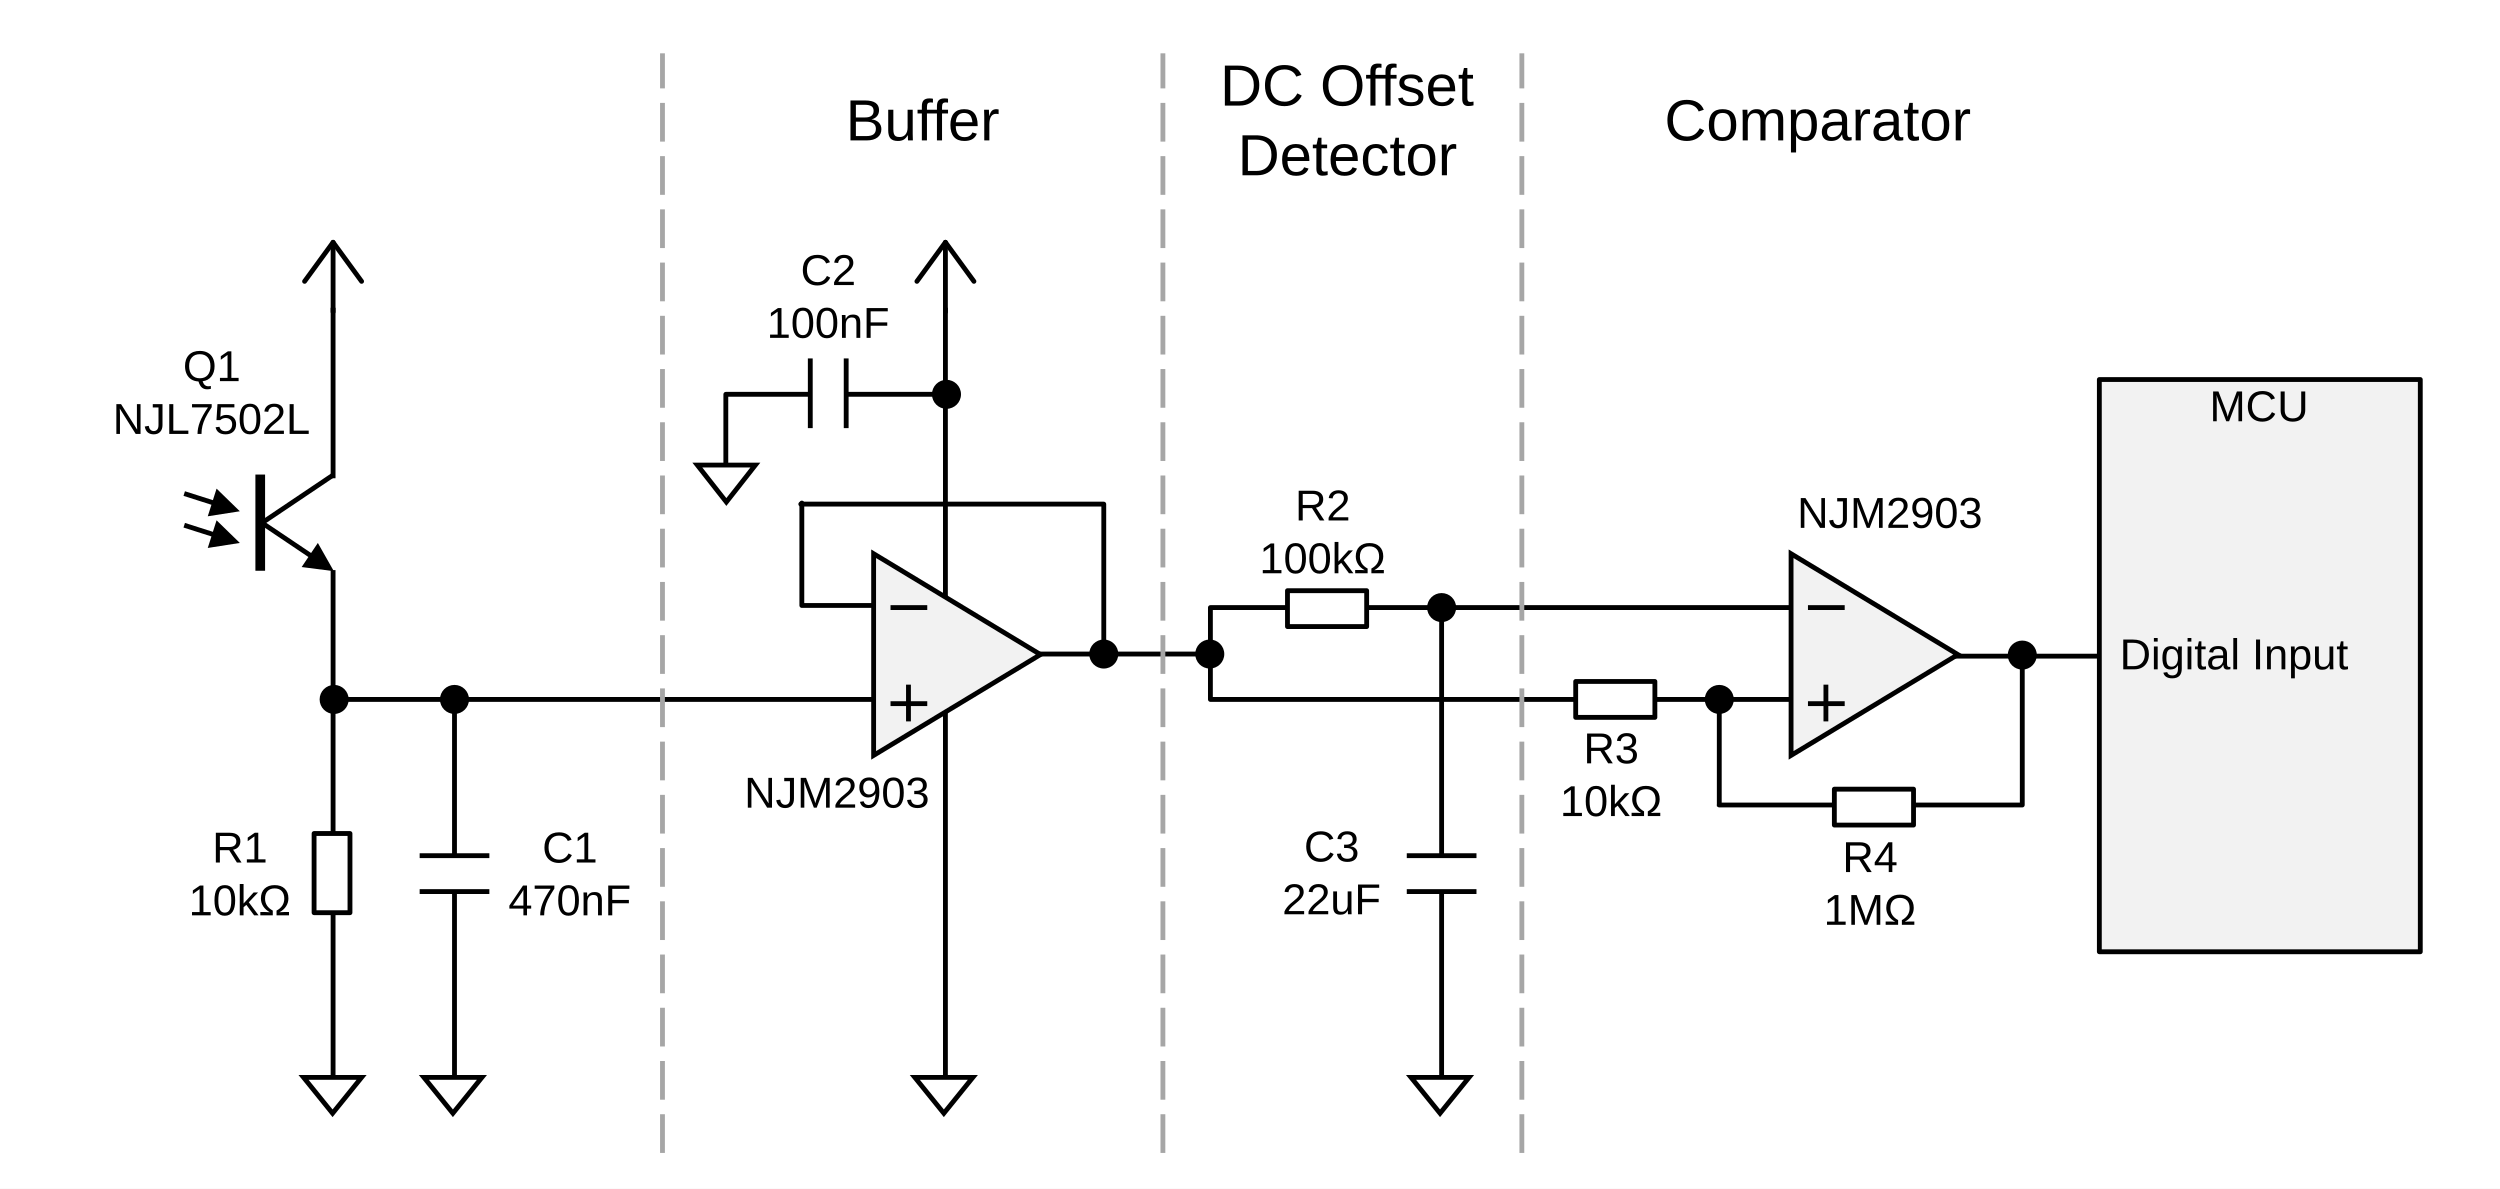
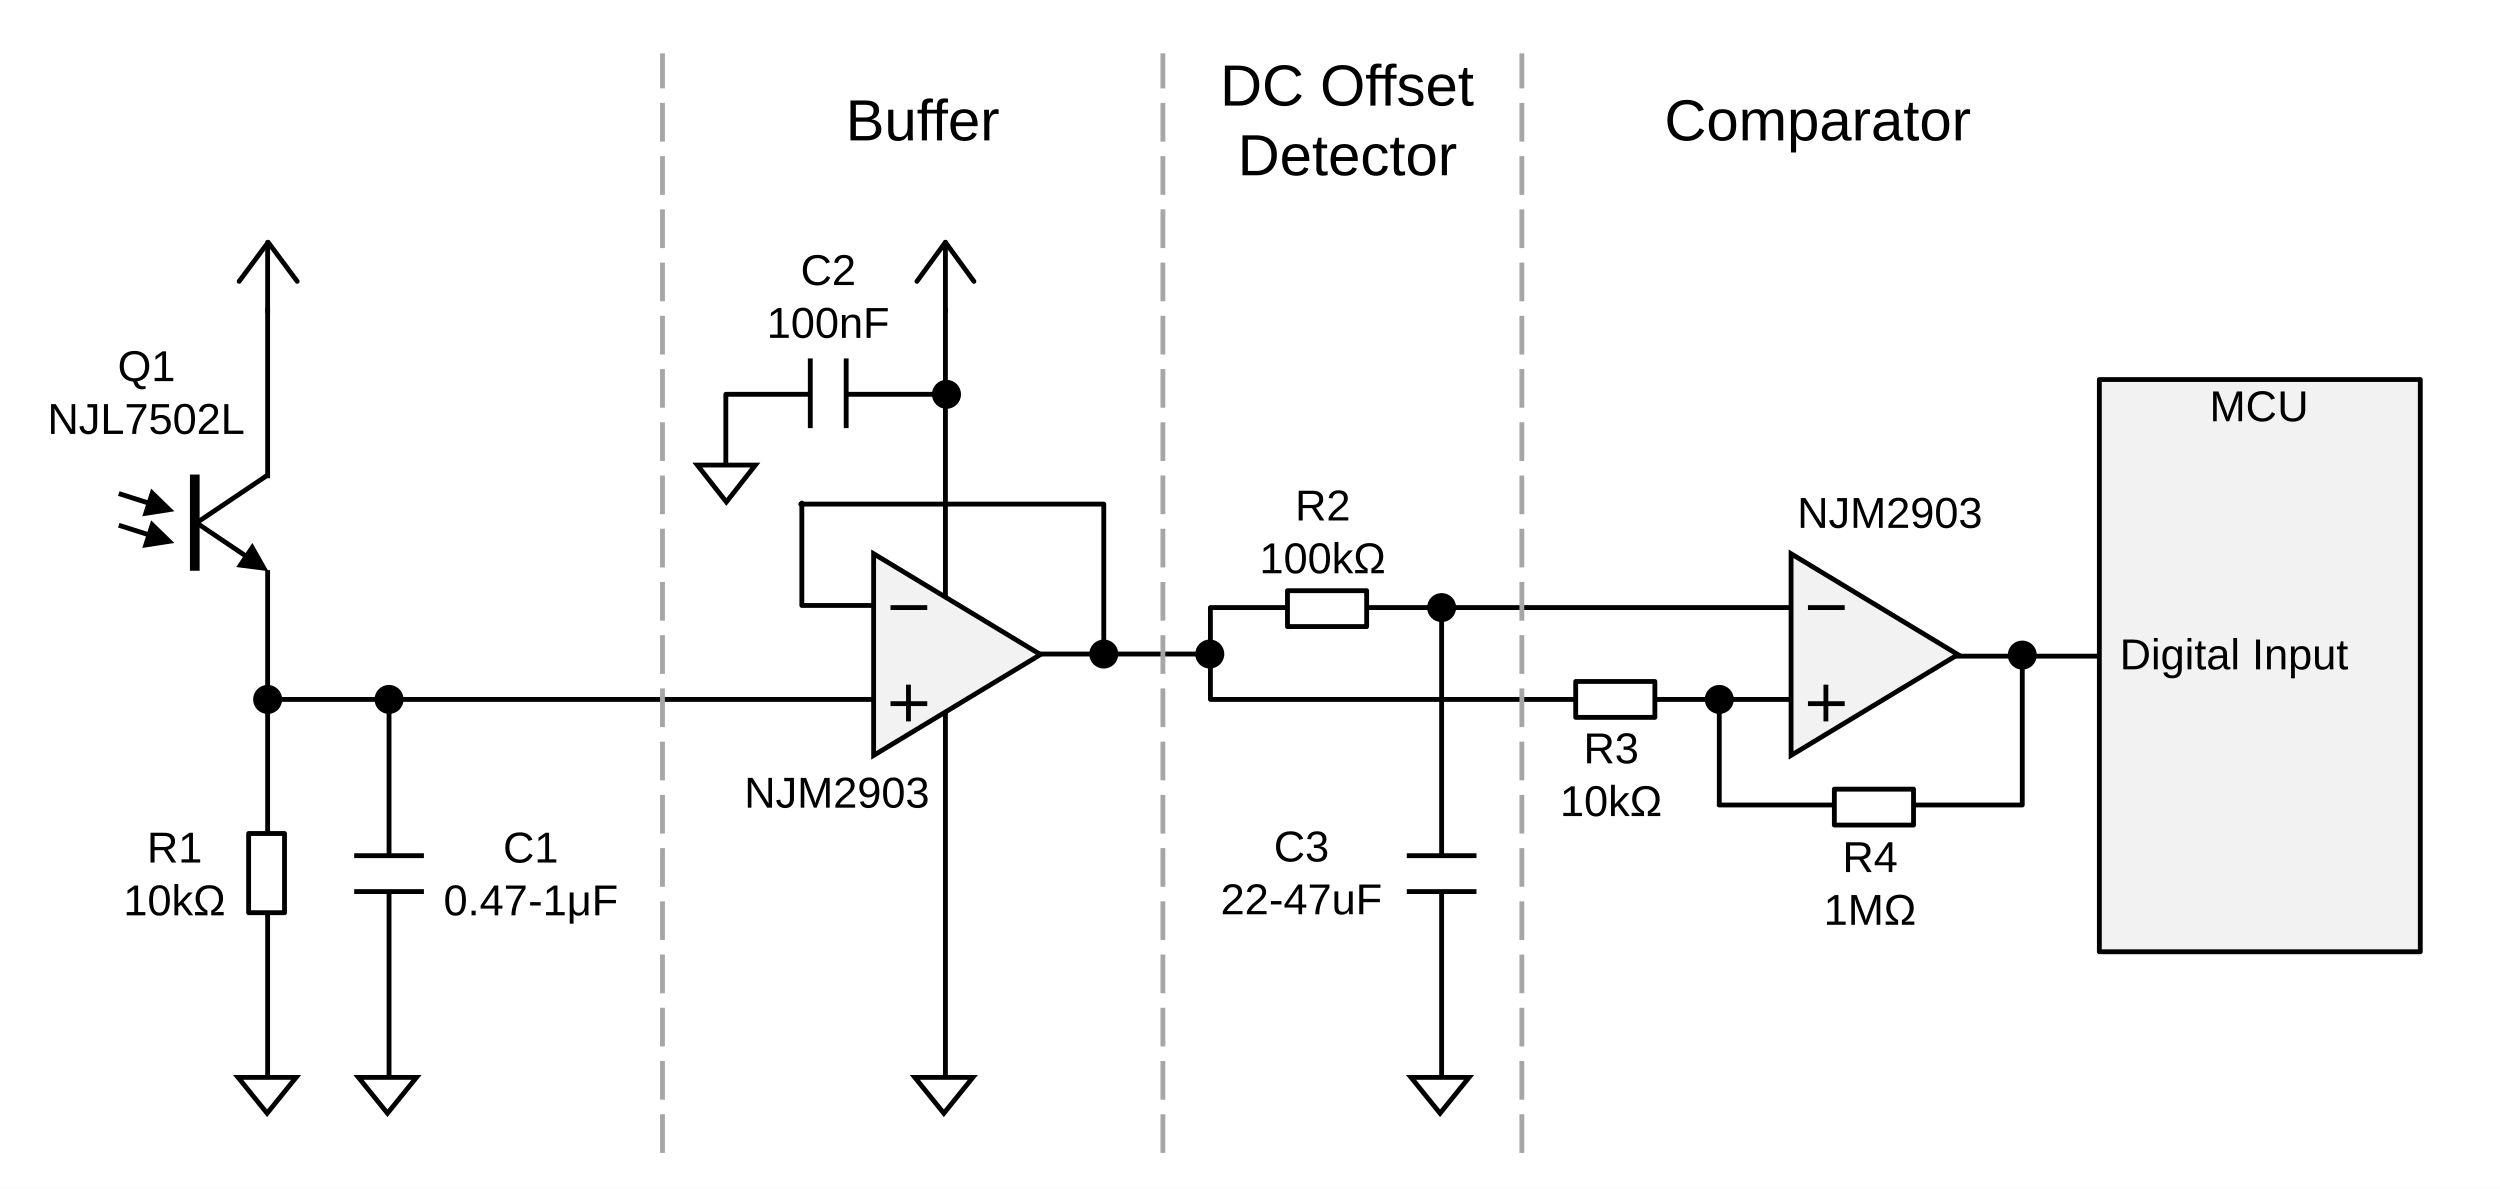
<svg xmlns="http://www.w3.org/2000/svg" width="2368" height="1126" xml:space="preserve" overflow="hidden">
  <defs>
    <clipPath id="clip0">
      <rect x="236" y="1108" width="2368" height="1126" />
    </clipPath>
  </defs>
  <g clip-path="url(#clip0)" transform="translate(-236 -1108)">
    <rect x="236" y="1108" width="2368" height="1126" fill="#FFFFFF" />
    <path d="M0 0 0 730.282" stroke="#000000" stroke-width="4.583" stroke-miterlimit="8" fill="none" fill-rule="evenodd" transform="matrix(1 0 0 -1 1131.5 2129.78)" />
    <path d="M1104.5 1374.5 1131.5 1337.5 1158.5 1374.5" stroke="#000000" stroke-width="4.583" stroke-linecap="round" stroke-linejoin="round" stroke-miterlimit="10" fill="none" fill-rule="evenodd" />
    <path d="M1131.5 1337.5 1131.5 1403.43" stroke="#000000" stroke-width="4.583" stroke-linecap="round" stroke-linejoin="round" stroke-miterlimit="10" fill="none" fill-rule="evenodd" />
    <path d="M1157.5 2128.5 1130 2162.5 1102.5 2128.5Z" stroke="#000000" stroke-width="4.583" stroke-miterlimit="8" fill="#FFFFFF" fill-rule="evenodd" />
-     <path d="M552.5 1768.21 1075.46 1768.21 1075.46 1772.79 552.5 1772.79ZM552.5 1784.25C544.906 1784.25 538.75 1778.09 538.75 1770.5 538.75 1762.91 544.906 1756.75 552.5 1756.75 560.094 1756.75 566.25 1762.91 566.25 1770.5 566.25 1778.09 560.094 1784.25 552.5 1784.25Z" />
+     <path d="M489.5 1768.21 1075.3 1768.21 1075.3 1772.79 489.5 1772.79ZM489.5 1784.25C481.906 1784.25 475.75 1778.09 475.75 1770.5 475.75 1762.91 481.906 1756.75 489.5 1756.75 497.094 1756.75 503.25 1762.91 503.25 1770.5 503.25 1778.09 497.094 1784.25 489.5 1784.25Z" />
    <path d="M0 0 248.154 0" stroke="#000000" stroke-width="4.583" stroke-miterlimit="8" fill="none" fill-rule="evenodd" transform="matrix(-1 0 0 1 2246.65 1729.5)" />
    <path d="M3.91243e-06-2.292 211.389-2.291 211.389 2.292-3.91243e-06 2.292ZM-2.34746e-05 13.75C-7.594 13.75-13.75 7.594-13.75-2.34746e-05-13.75-7.594-7.594-13.75 2.34746e-05-13.75 7.594-13.75 13.75-7.594 13.75 2.34746e-05 13.75 7.594 7.594 13.75-2.34746e-05 13.75Z" transform="matrix(-1 0 0 1 1381.89 1727.5)" />
    <path d="M995.5 1584.5 995.5 1681.5 1107.5 1681.5" stroke="#000000" stroke-width="4.583" stroke-linecap="round" stroke-linejoin="round" stroke-miterlimit="10" fill="none" fill-rule="evenodd" />
    <path d="M1063.5 1632.5 1221.5 1728 1063.5 1823.5Z" stroke="#000000" stroke-width="4.583" stroke-miterlimit="8" fill="#F2F2F2" fill-rule="evenodd" />
    <path d="M1079.5 1683.5 1114.3 1683.5" stroke="#000000" stroke-width="4.583" stroke-miterlimit="8" fill="#F2F2F2" fill-rule="evenodd" />
    <path d="M1079.5 1774.5 1114.3 1774.5" stroke="#000000" stroke-width="4.583" stroke-miterlimit="8" fill="#F2F2F2" fill-rule="evenodd" />
    <path d="M1096.5 1756.5 1096.5 1791.3" stroke="#000000" stroke-width="4.583" stroke-miterlimit="8" fill="#F2F2F2" fill-rule="evenodd" />
    <text font-family="Arial,Arial_MSFontService,sans-serif" font-weight="400" font-size="41" transform="matrix(1 0 0 1 1938.34 1608)">NJM2903</text>
    <text font-family="Arial,Arial_MSFontService,sans-serif" font-weight="400" font-size="41" transform="matrix(1 0 0 1 940.976 1873)">NJM2903</text>
-     <path d="M668.792 1770.5 668.792 2130.29 664.209 2130.29 664.208 1770.5ZM652.75 1770.5C652.75 1762.91 658.906 1756.75 666.5 1756.75 674.094 1756.75 680.25 1762.91 680.25 1770.5 680.25 1778.09 674.094 1784.25 666.5 1784.25 658.906 1784.25 652.75 1778.09 652.75 1770.5Z" />
-     <path d="M692.5 2128.5 665 2162.5 637.5 2128.5Z" stroke="#000000" stroke-width="4.583" stroke-miterlimit="8" fill="#FFFFFF" fill-rule="evenodd" />
-     <path d="M0 0 0 730.282" stroke="#000000" stroke-width="4.583" stroke-miterlimit="8" fill="none" fill-rule="evenodd" transform="matrix(1 0 0 -1 551.5 2129.78)" />
-     <path d="M524.5 1374.5 551.5 1337.5 578.5 1374.5" stroke="#000000" stroke-width="4.583" stroke-linecap="round" stroke-linejoin="round" stroke-miterlimit="10" fill="none" fill-rule="evenodd" />
-     <path d="M551.5 1337.5 551.5 1403.43" stroke="#000000" stroke-width="4.583" stroke-linecap="round" stroke-linejoin="round" stroke-miterlimit="10" fill="none" fill-rule="evenodd" />
-     <path d="M578.5 2128.5 551 2162.5 523.5 2128.5Z" stroke="#000000" stroke-width="4.583" stroke-miterlimit="8" fill="#FFFFFF" fill-rule="evenodd" />
-     <rect x="482" y="1561" width="94" height="87" fill="#FFFFFF" />
-     <path d="M0 0 0 91.121" stroke="#000000" stroke-width="9.167" stroke-miterlimit="8" fill="none" fill-rule="evenodd" transform="matrix(1 0 0 -1 482.5 1648.62)" />
-     <path d="M485.779 1601.6 534.476 1634.34 531.919 1638.15 483.221 1605.4ZM537.067 1622.28 552.215 1649.03 521.722 1645.1Z" />
-     <path d="M0 0 67.715 45.533" stroke="#000000" stroke-width="4.583" stroke-miterlimit="8" fill="none" fill-rule="evenodd" transform="matrix(-1 0 0 1 552.215 1557.5)" />
-     <path d="M411.196 1573.32 442.027 1583.14 440.636 1587.51 409.804 1577.68ZM441.139 1570.83 463.167 1592.28 432.79 1597.03Z" />
-     <path d="M411.196 1603.32 442.027 1613.14 440.636 1617.51 409.804 1607.68ZM441.139 1600.83 463.167 1622.28 432.79 1627.03Z" />
-     <rect x="533.5" y="1897.5" width="34" height="75" stroke="#000000" stroke-width="4.583" stroke-linecap="round" stroke-linejoin="round" stroke-miterlimit="10" fill="#FFFFFF" />
-     <rect x="633" y="1918" width="66" height="34" fill="#FFFFFF" />
-     <path d="M633.5 1952.5 699.521 1952.5" stroke="#000000" stroke-width="4.583" stroke-miterlimit="8" fill="none" fill-rule="evenodd" />
-     <path d="M633.5 1918.5 699.521 1918.5" stroke="#000000" stroke-width="4.583" stroke-miterlimit="8" fill="none" fill-rule="evenodd" />
+     <path d="M606.792 1770.5 606.792 2130.29 602.209 2130.29 602.208 1770.5ZM590.75 1770.5C590.75 1762.91 596.906 1756.75 604.5 1756.75 612.094 1756.75 618.25 1762.91 618.25 1770.5 618.25 1778.09 612.094 1784.25 604.5 1784.25 596.906 1784.25 590.75 1778.09 590.75 1770.5Z" />
+     <path d="M630.5 2128.5 603 2162.5 575.5 2128.5Z" stroke="#000000" stroke-width="4.583" stroke-miterlimit="8" fill="#FFFFFF" fill-rule="evenodd" />
+     <path d="M0 0 0 730.282" stroke="#000000" stroke-width="4.583" stroke-miterlimit="8" fill="none" fill-rule="evenodd" transform="matrix(1 0 0 -1 489.5 2129.78)" />
+     <path d="M462.5 1374.5 490 1337.5 517.5 1374.5" stroke="#000000" stroke-width="4.583" stroke-linecap="round" stroke-linejoin="round" stroke-miterlimit="10" fill="none" fill-rule="evenodd" />
+     <path d="M489.5 1337.5 489.5 1403.43" stroke="#000000" stroke-width="4.583" stroke-linecap="round" stroke-linejoin="round" stroke-miterlimit="10" fill="none" fill-rule="evenodd" />
+     <path d="M516.5 2128.5 489 2162.5 461.5 2128.5Z" stroke="#000000" stroke-width="4.583" stroke-miterlimit="8" fill="#FFFFFF" fill-rule="evenodd" />
+     <rect x="420" y="1561" width="94" height="87" fill="#FFFFFF" />
+     <path d="M0 0 0 91.121" stroke="#000000" stroke-width="9.167" stroke-miterlimit="8" fill="none" fill-rule="evenodd" transform="matrix(1 0 0 -1 420.5 1648.62)" />
+     <path d="M423.779 1601.6 472.477 1634.34 469.919 1638.15 421.221 1605.4ZM475.067 1622.28 490.215 1649.03 459.722 1645.1Z" />
+     <path d="M0 0 67.715 45.533" stroke="#000000" stroke-width="4.583" stroke-miterlimit="8" fill="none" fill-rule="evenodd" transform="matrix(-1 0 0 1 490.215 1557.5)" />
+     <path d="M349.196 1573.32 380.027 1583.14 378.636 1587.51 347.804 1577.68ZM379.139 1570.83 401.167 1592.28 370.791 1597.03Z" />
+     <path d="M349.196 1603.32 380.027 1613.14 378.636 1617.51 347.804 1607.68ZM379.139 1600.83 401.167 1622.28 370.791 1627.03Z" />
+     <rect x="471.5" y="1897.5" width="34" height="75" stroke="#000000" stroke-width="4.583" stroke-linecap="round" stroke-linejoin="round" stroke-miterlimit="10" fill="#FFFFFF" />
+     <rect x="571" y="1918" width="66" height="34" fill="#FFFFFF" />
+     <path d="M571.5 1952.5 637.521 1952.5" stroke="#000000" stroke-width="4.583" stroke-miterlimit="8" fill="none" fill-rule="evenodd" />
+     <path d="M571.5 1918.5 637.521 1918.5" stroke="#000000" stroke-width="4.583" stroke-miterlimit="8" fill="none" fill-rule="evenodd" />
    <path d="M1279.21 1727.5 1279.21 1585.5 1281.5 1587.79 994.5 1587.79C993.234 1587.79 992.208 1586.77 992.208 1585.5 992.208 1584.23 993.234 1583.21 994.5 1583.21L1281.5 1583.21C1282.77 1583.21 1283.79 1584.23 1283.79 1585.5L1283.79 1727.5C1283.79 1728.77 1282.77 1729.79 1281.5 1729.79 1280.23 1729.79 1279.21 1728.77 1279.21 1727.5ZM1295.25 1727.5C1295.25 1735.09 1289.09 1741.25 1281.5 1741.25 1273.91 1741.25 1267.75 1735.09 1267.75 1727.5 1267.75 1719.91 1273.91 1713.75 1281.5 1713.75 1289.09 1713.75 1295.25 1719.91 1295.25 1727.5Z" />
    <path d="M1934.84 1683.5 1382.5 1683.5 1382.5 1770.5 1935.5 1770.5" stroke="#000000" stroke-width="4.583" stroke-linecap="round" stroke-linejoin="round" stroke-miterlimit="10" fill="none" fill-rule="evenodd" />
    <path d="M1932.5 1632.5 2090.5 1728 1932.5 1823.5Z" stroke="#000000" stroke-width="4.583" stroke-miterlimit="8" fill="#F2F2F2" fill-rule="evenodd" />
    <path d="M1948.5 1683.5 1983.3 1683.5" stroke="#000000" stroke-width="4.583" stroke-miterlimit="8" fill="#F2F2F2" fill-rule="evenodd" />
    <path d="M1948.5 1774.5 1983.3 1774.5" stroke="#000000" stroke-width="4.583" stroke-miterlimit="8" fill="#F2F2F2" fill-rule="evenodd" />
    <path d="M1965.5 1756.5 1965.5 1791.3" stroke="#000000" stroke-width="4.583" stroke-miterlimit="8" fill="#F2F2F2" fill-rule="evenodd" />
    <rect x="1728.5" y="1753.5" width="75" height="34" stroke="#000000" stroke-width="4.583" stroke-linecap="round" stroke-linejoin="round" stroke-miterlimit="10" fill="#FFFFFF" />
    <rect x="1455.5" y="1667.5" width="75" height="34" stroke="#000000" stroke-width="4.583" stroke-linecap="round" stroke-linejoin="round" stroke-miterlimit="10" fill="#FFFFFF" />
    <path d="M1603.79 1683.5 1603.79 2129.95 1599.21 2129.95 1599.21 1683.5ZM1587.75 1683.5C1587.75 1675.91 1593.91 1669.75 1601.5 1669.75 1609.09 1669.75 1615.25 1675.91 1615.25 1683.5 1615.25 1691.09 1609.09 1697.25 1601.5 1697.25 1593.91 1697.25 1587.75 1691.09 1587.75 1683.5Z" />
    <path d="M1627.5 2128.5 1600 2162.5 1572.5 2128.5Z" stroke="#000000" stroke-width="4.583" stroke-miterlimit="8" fill="#FFFFFF" fill-rule="evenodd" />
    <rect x="1568" y="1918" width="66" height="34" fill="#FFFFFF" />
    <path d="M1568.5 1952.5 1634.52 1952.5" stroke="#000000" stroke-width="4.583" stroke-miterlimit="8" fill="none" fill-rule="evenodd" />
    <path d="M1568.5 1918.5 1634.52 1918.5" stroke="#000000" stroke-width="4.583" stroke-miterlimit="8" fill="none" fill-rule="evenodd" />
-     <text font-family="Arial,Arial_MSFontService,sans-serif" font-weight="400" font-size="41" transform="matrix(1 0 0 1 1471.17 1924)">C3</text>
-     <text font-family="Arial,Arial_MSFontService,sans-serif" font-weight="400" font-size="41" transform="matrix(1 0 0 1 1450.55 1974)">22uF</text>
+     <text font-family="Arial,Arial_MSFontService,sans-serif" font-weight="400" font-size="41" transform="matrix(1 0 0 1 1442.57 1924)">C3</text>
+     <text font-family="Arial,Arial_MSFontService,sans-serif" font-weight="400" font-size="41" transform="matrix(1 0 0 1 1392.15 1974)">22</text>
+     <text font-family="Arial,Arial_MSFontService,sans-serif" font-weight="400" font-size="41" transform="matrix(1 0 0 1 1437.98 1974)">-</text>
+     <text font-family="Arial,Arial_MSFontService,sans-serif" font-weight="400" font-size="41" transform="matrix(1 0 0 1 1451.73 1974)">47uF</text>
    <text font-family="Arial,Arial_MSFontService,sans-serif" font-weight="400" font-size="41" transform="matrix(1 0 0 1 1735.93 1831)">R3</text>
    <text font-family="Arial,Arial_MSFontService,sans-serif" font-weight="400" font-size="41" transform="matrix(1 0 0 1 1713.61 1881)">10kΩ</text>
    <text font-family="Arial,Arial_MSFontService,sans-serif" font-weight="400" font-size="41" transform="matrix(1 0 0 1 1462.76 1601)">R2</text>
    <text font-family="Arial,Arial_MSFontService,sans-serif" font-weight="400" font-size="41" transform="matrix(1 0 0 1 1428.98 1651)">100kΩ</text>
    <path d="M2.292 0 2.292 142 0 139.708 287 139.708C288.266 139.708 289.292 140.734 289.292 142 289.292 143.266 288.266 144.292 287 144.292L0 144.292C-1.266 144.292-2.292 143.266-2.292 142L-2.292 0C-2.292-1.266-1.266-2.292 0-2.292 1.266-2.292 2.292-1.266 2.292 0ZM-13.75 0C-13.75-7.594-7.594-13.75 0-13.75 7.594-13.75 13.75-7.594 13.75 0 13.75 7.594 7.594 13.75 0 13.75-7.594 13.75-13.75 7.594-13.75 0Z" transform="matrix(-1 0 0 1 2151.5 1728.5)" />
    <rect x="2224.5" y="1467.5" width="304" height="542" stroke="#000000" stroke-width="4.583" stroke-linecap="round" stroke-linejoin="round" stroke-miterlimit="10" fill="#F2F2F2" />
    <text font-family="Arial,Arial_MSFontService,sans-serif" font-weight="400" font-size="41" transform="matrix(1 0 0 1 2328.91 1507)">MC</text>
    <text font-family="Arial,Arial_MSFontService,sans-serif" font-weight="400" font-size="41" transform="matrix(1 0 0 1 2393.07 1507)">U</text>
    <text font-family="Arial,Arial_MSFontService,sans-serif" font-weight="400" font-size="41" transform="matrix(1 0 0 1 2243.8 1742)">Digital Input</text>
    <path d="M1866.79 1770.5 1866.79 1871.76 1862.21 1871.76 1862.21 1770.5ZM1850.75 1770.5C1850.75 1762.91 1856.91 1756.75 1864.5 1756.75 1872.09 1756.75 1878.25 1762.91 1878.25 1770.5 1878.25 1778.09 1872.09 1784.25 1864.5 1784.25 1856.91 1784.25 1850.75 1778.09 1850.75 1770.5Z" />
    <rect x="1973.5" y="1855.5" width="75" height="34" stroke="#000000" stroke-width="4.583" stroke-linecap="round" stroke-linejoin="round" stroke-miterlimit="10" fill="#FFFFFF" />
    <text font-family="Arial,Arial_MSFontService,sans-serif" font-weight="400" font-size="41" transform="matrix(1 0 0 1 1981.17 1934)">R4</text>
    <text font-family="Arial,Arial_MSFontService,sans-serif" font-weight="400" font-size="41" transform="matrix(1 0 0 1 1963.41 1984)">1MΩ</text>
    <path d="M2.292 0 2.292 85 0 82.708 209 82.708C210.266 82.708 211.292 83.734 211.292 85 211.292 86.266 210.266 87.292 209 87.292L0 87.292C-1.266 87.292-2.292 86.266-2.292 85L-2.292 0C-2.292-1.266-1.266-2.292 0-2.292 1.266-2.292 2.292-1.266 2.292 0ZM209 71.25C216.594 71.25 222.75 77.406 222.75 85 222.75 92.594 216.594 98.75 209 98.75 201.406 98.75 195.25 92.594 195.25 85 195.25 77.406 201.406 71.25 209 71.25Z" transform="matrix(1 0 0 -1 923.5 1566.5)" />
    <path d="M951.5 1548.5 924 1583.5 896.5 1548.5Z" stroke="#000000" stroke-width="4.583" stroke-miterlimit="8" fill="#FFFFFF" fill-rule="evenodd" />
    <rect x="1003" y="1447" width="34" height="66" fill="#FFFFFF" />
    <path d="M1003.5 1447.5 1003.5 1513.52" stroke="#000000" stroke-width="4.583" stroke-miterlimit="8" fill="none" fill-rule="evenodd" />
    <path d="M1037.5 1447.5 1037.5 1513.52" stroke="#000000" stroke-width="4.583" stroke-miterlimit="8" fill="none" fill-rule="evenodd" />
    <text font-family="Arial,Arial_MSFontService,sans-serif" font-weight="400" font-size="41" transform="matrix(1 0 0 1 994.36 1378)">C2</text>
    <text font-family="Arial,Arial_MSFontService,sans-serif" font-weight="400" font-size="41" transform="matrix(1 0 0 1 962.277 1428)">100nF</text>
    <text font-family="Arial,Arial_MSFontService,sans-serif" font-weight="400" font-size="55" transform="matrix(1 0 0 1 1391.68 1208)">DC Offset</text>
    <text font-family="Arial,Arial_MSFontService,sans-serif" font-weight="400" font-size="55" transform="matrix(1 0 0 1 1408.37 1274)">Detector</text>
    <text font-family="Arial,Arial_MSFontService,sans-serif" font-weight="400" font-size="55" transform="matrix(1 0 0 1 1812.57 1241)">Comparator</text>
-     <text font-family="Arial,Arial_MSFontService,sans-serif" font-weight="400" font-size="41" transform="matrix(1 0 0 1 749.621 1925)">C1</text>
-     <text font-family="Arial,Arial_MSFontService,sans-serif" font-weight="400" font-size="41" transform="matrix(1 0 0 1 717.538 1975)">470nF</text>
-     <text font-family="Arial,Arial_MSFontService,sans-serif" font-weight="400" font-size="41" transform="matrix(1 0 0 1 437.087 1925)">R1</text>
-     <text font-family="Arial,Arial_MSFontService,sans-serif" font-weight="400" font-size="41" transform="matrix(1 0 0 1 414.743 1975)">10kΩ</text>
-     <text font-family="Arial,Arial_MSFontService,sans-serif" font-weight="400" font-size="41" transform="matrix(1 0 0 1 409.32 1469)">Q1</text>
-     <text font-family="Arial,Arial_MSFontService,sans-serif" font-weight="400" font-size="41" transform="matrix(1 0 0 1 342.861 1519)">NJL7502L</text>
+     <text font-family="Arial,Arial_MSFontService,sans-serif" font-weight="400" font-size="41" transform="matrix(1 0 0 1 712.533 1925)">C1</text>
+     <text font-family="Arial,Arial_MSFontService,sans-serif" font-weight="400" font-size="41" transform="matrix(1 0 0 1 656.113 1975)">0.47</text>
+     <text font-family="Arial,Arial_MSFontService,sans-serif" font-weight="400" font-size="41" transform="matrix(1 0 0 1 736.321 1975)">-</text>
+     <text font-family="Arial,Arial_MSFontService,sans-serif" font-weight="400" font-size="41" transform="matrix(1 0 0 1 750.071 1975)">1μF</text>
+     <text font-family="Arial,Arial_MSFontService,sans-serif" font-weight="400" font-size="41" transform="matrix(1 0 0 1 375.212 1925)">R1</text>
+     <text font-family="Arial,Arial_MSFontService,sans-serif" font-weight="400" font-size="41" transform="matrix(1 0 0 1 352.868 1975)">10kΩ</text>
+     <text font-family="Arial,Arial_MSFontService,sans-serif" font-weight="400" font-size="41" transform="matrix(1 0 0 1 347.445 1469)">Q1</text>
+     <text font-family="Arial,Arial_MSFontService,sans-serif" font-weight="400" font-size="41" transform="matrix(1 0 0 1 280.986 1519)">NJL7502L</text>
    <text font-family="Arial,Arial_MSFontService,sans-serif" font-weight="400" font-size="55" transform="matrix(1 0 0 1 1037.05 1241)">Buffer</text>
    <path d="M0 0 0 1041.56" stroke="#A6A6A6" stroke-width="4.583" stroke-miterlimit="8" stroke-dasharray="36.667 13.75" fill="none" fill-rule="evenodd" transform="matrix(1 0 0 -1 863.5 2200.06)" />
    <path d="M0 0 0 1041.56" stroke="#A6A6A6" stroke-width="4.583" stroke-miterlimit="8" stroke-dasharray="36.667 13.75" fill="none" fill-rule="evenodd" transform="matrix(1 0 0 -1 1337.5 2200.06)" />
    <path d="M0 0 0 1041.56" stroke="#A6A6A6" stroke-width="4.583" stroke-miterlimit="8" stroke-dasharray="36.667 13.75" fill="none" fill-rule="evenodd" transform="matrix(1 0 0 -1 1677.5 2200.06)" />
  </g>
</svg>
